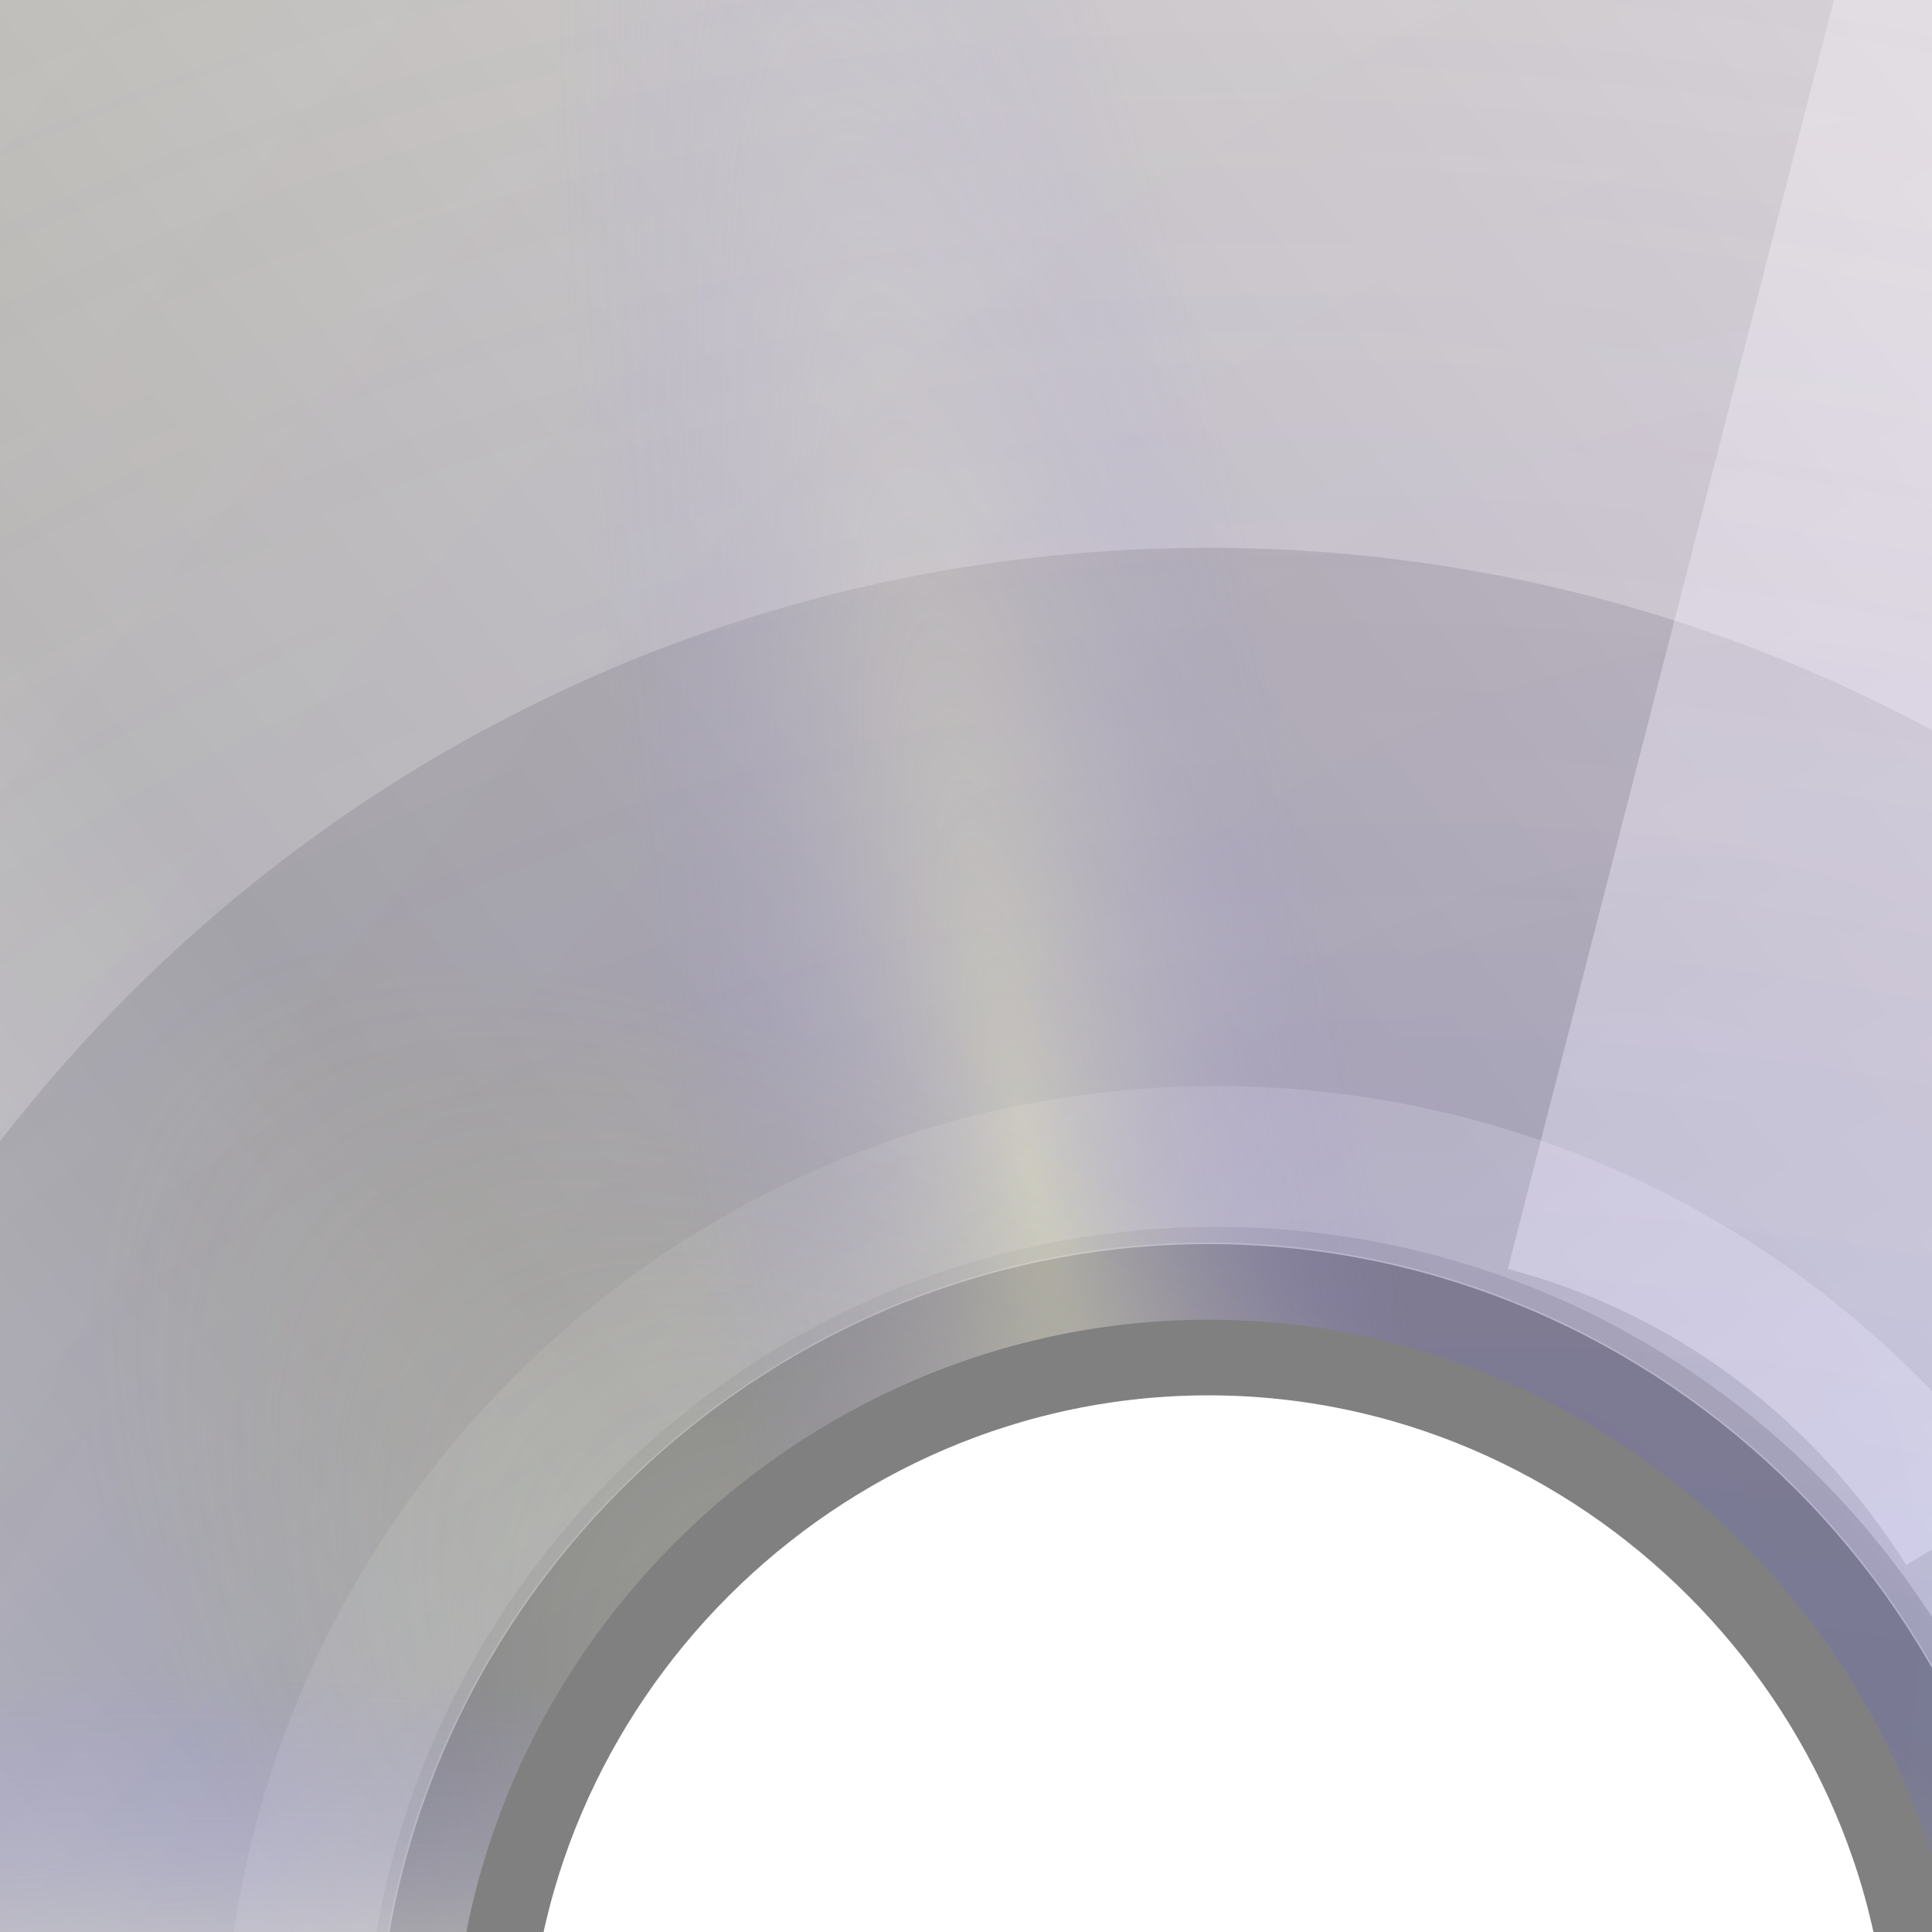
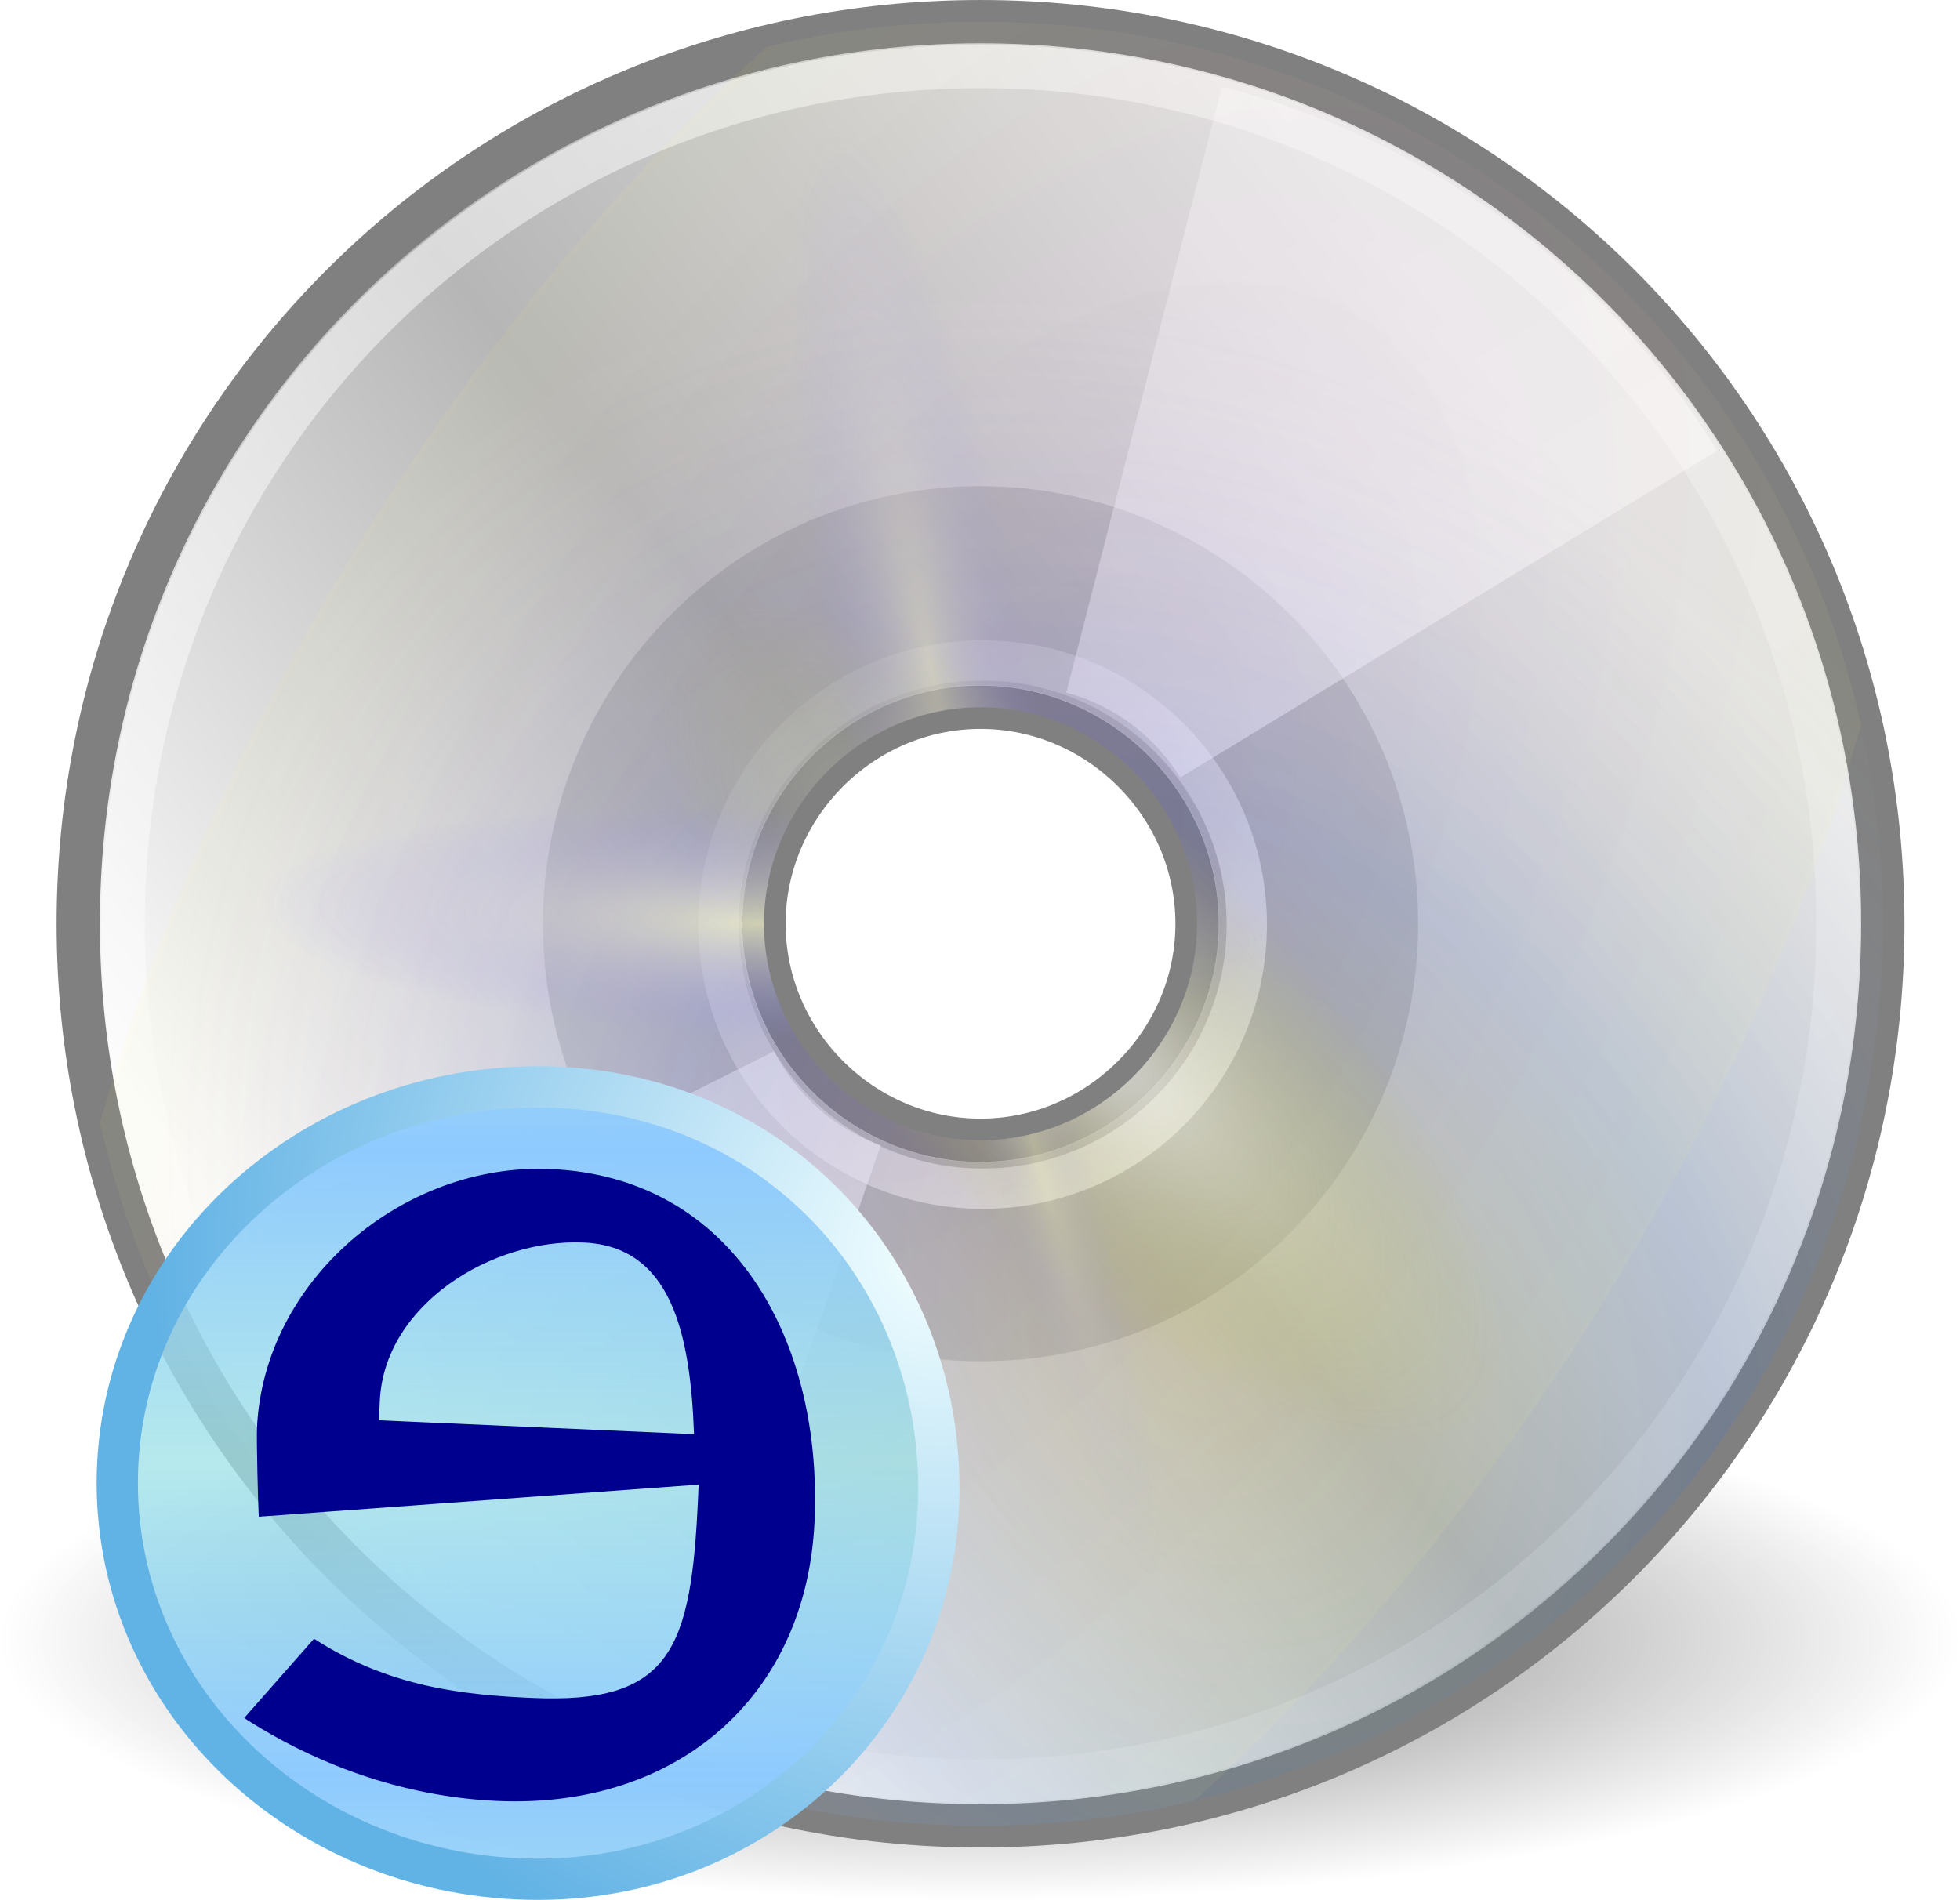
- <svg xmlns="http://www.w3.org/2000/svg" xmlns:xlink="http://www.w3.org/1999/xlink" width="48px" height="48px" id="svg3077">
+ <svg xmlns="http://www.w3.org/2000/svg" xmlns:xlink="http://www.w3.org/1999/xlink" width="170.043" height="164.862" id="svg3077" version="1.0">
  <defs id="defs3">
    <linearGradient id="linearGradient23419">
      <stop style="stop-color:#000000;stop-opacity:1;" offset="0" id="stop23421" />
      <stop style="stop-color:#000000;stop-opacity:0;" offset="1" id="stop23423" />
    </linearGradient>
    <linearGradient id="linearGradient3435" gradientUnits="userSpaceOnUse" x1="12.274" y1="32.416" x2="35.391" y2="14.203">
      <stop offset="0" style="stop-color:#ffffc8;stop-opacity:1;" id="stop3437" />
      <stop offset="1" style="stop-color:#9a91ef;stop-opacity:0;" id="stop3439" />
    </linearGradient>
    <linearGradient y2="14.203" x2="35.391" y1="32.416" x1="12.274" gradientUnits="userSpaceOnUse" id="linearGradient3421">
      <stop id="stop3423" style="stop-color:#ffffff;stop-opacity:1;" offset="0" />
      <stop id="stop3427" style="stop-color:#b8c04c;stop-opacity:0;" offset="1" />
    </linearGradient>
    <linearGradient id="linearGradient3406" gradientUnits="userSpaceOnUse" x1="12.274" y1="32.416" x2="35.391" y2="14.203">
      <stop offset="0" style="stop-color:#b307ff;stop-opacity:0.822;" id="stop3408" />
      <stop offset="1" style="stop-color:#f0ff8b;stop-opacity:0.644;" id="stop3410" />
      <stop offset="1" style="stop-color:#ffffff;stop-opacity:0;" id="stop3412" />
    </linearGradient>
    <linearGradient y2="14.203" x2="35.391" y1="32.416" x1="12.274" gradientUnits="userSpaceOnUse" id="linearGradient3394">
      <stop id="stop3396" style="stop-color:#fff307;stop-opacity:1;" offset="0" />
      <stop id="stop3398" style="stop-color:#166eff;stop-opacity:1;" offset="0.5" />
      <stop id="stop3400" style="stop-color:#ffffff;stop-opacity:0;" offset="1" />
    </linearGradient>
    <linearGradient id="linearGradient6036">
      <stop style="stop-color:#ffffff;stop-opacity:1;" offset="0" id="stop6038" />
      <stop style="stop-color:#ffffff;stop-opacity:0;" offset="1" id="stop6040" />
    </linearGradient>
    <linearGradient id="linearGradient6028">
      <stop style="stop-color:#ffffff;stop-opacity:1;" offset="0" id="stop6030" />
      <stop style="stop-color:#ffffff;stop-opacity:0;" offset="1" id="stop6032" />
    </linearGradient>
    <linearGradient id="linearGradient4236">
      <stop style="stop-color:#ffffff;stop-opacity:0.327;" offset="0" id="stop4238" />
      <stop style="stop-color:#ffffff;stop-opacity:0.604;" offset="1" id="stop4240" />
    </linearGradient>
    <linearGradient id="aigrd2" gradientUnits="userSpaceOnUse" x1="12.274" y1="32.416" x2="35.391" y2="14.203">
      <stop offset="0" style="stop-color:#FBFBFB" id="stop3043" />
      <stop offset="0.5" style="stop-color:#B6B6B6" id="stop3045" />
      <stop offset="1" style="stop-color:#E4E4E4" id="stop3047" />
    </linearGradient>
    <linearGradient id="aigrd1" gradientUnits="userSpaceOnUse" x1="14.997" y1="11.188" x2="32.511" y2="34.307">
      <stop offset="0" style="stop-color:#EBEBEB" id="stop3034" />
      <stop offset="0.5" style="stop-color:#FFFFFF" id="stop3036" />
      <stop offset="1" style="stop-color:#EBEBEB" id="stop3038" />
    </linearGradient>
    <linearGradient xlink:href="#aigrd1" id="linearGradient3912" gradientUnits="userSpaceOnUse" x1="14.997" y1="11.188" x2="32.511" y2="34.307" gradientTransform="matrix(1.190476,0,0,1.190476,-4.224424,-2.5)" />
    <linearGradient xlink:href="#linearGradient4236" id="linearGradient4222" x1="21.125" y1="14.625" x2="29" y2="28" gradientUnits="userSpaceOnUse" gradientTransform="matrix(1.25,0,0,1.25,-5.652995,-2.604165)" />
    <linearGradient xlink:href="#linearGradient4236" id="linearGradient4224" x1="21.125" y1="14.625" x2="29" y2="28" gradientUnits="userSpaceOnUse" gradientTransform="matrix(1.25,0,0,1.25,-5.652995,-2.604165)" />
    <linearGradient xlink:href="#aigrd2" id="linearGradient4242" gradientUnits="userSpaceOnUse" gradientTransform="matrix(1.190476,0,0,1.190476,-4.224424,-2.500001)" x1="12.274" y1="32.416" x2="35.391" y2="14.203" />
    <linearGradient xlink:href="#linearGradient6028" id="linearGradient6034" x1="28.703" y1="31.495" x2="17.743" y2="18.367" gradientUnits="userSpaceOnUse" />
    <linearGradient xlink:href="#linearGradient6036" id="linearGradient6042" x1="10.502" y1="3.61" x2="48.799" y2="54.698" gradientUnits="userSpaceOnUse" />
    <radialGradient gradientTransform="matrix(0.848684,0.95802,-0.782119,0.692834,18.69147,-20.52578)" gradientUnits="userSpaceOnUse" r="21.333" fy="27.569" fx="37.751" cy="27.569" cx="37.751" id="radialGradient3392" xlink:href="#linearGradient3394" />
    <radialGradient r="21.333" fy="48.238" fx="53.557" cy="48.238" cx="53.557" gradientTransform="matrix(0.15845,-0.158988,0.432907,0.431441,-2.723645,15.00107)" gradientUnits="userSpaceOnUse" id="radialGradient3429" xlink:href="#linearGradient3421" />
    <radialGradient r="21.333" fy="33.378" fx="16.885" cy="33.378" cx="16.885" gradientTransform="matrix(5.184267e-3,-0.12286,0.544548,2.297824e-2,0.957234,26.30756)" gradientUnits="userSpaceOnUse" id="radialGradient3433" xlink:href="#linearGradient3435" />
-     <radialGradient r="21.333" fy="21.618" fx="35.511" cy="21.618" cx="35.511" gradientTransform="matrix(0.105916,-1.914240e-2,0.104789,0.579807,17.13693,7.115158)" gradientUnits="userSpaceOnUse" id="radialGradient3443" xlink:href="#linearGradient3435" />
-     <radialGradient gradientTransform="matrix(-5.048220e-2,1.387847e-2,-0.12844,-0.467196,35.41257,39.44172)" r="21.333" fy="23.914" fx="133.841" cy="23.914" cx="133.841" gradientUnits="userSpaceOnUse" id="radialGradient3447" xlink:href="#linearGradient3435" />
+     <radialGradient r="21.333" fy="21.618" fx="35.511" cy="21.618" cx="35.511" gradientTransform="matrix(0.105916,-1.91424e-2,0.104789,0.579807,17.13693,7.115158)" gradientUnits="userSpaceOnUse" id="radialGradient3443" xlink:href="#linearGradient3435" />
+     <radialGradient gradientTransform="matrix(-5.04822e-2,1.387847e-2,-0.12844,-0.467196,35.41257,39.44172)" r="21.333" fy="23.914" fx="133.841" cy="23.914" cx="133.841" gradientUnits="userSpaceOnUse" id="radialGradient3447" xlink:href="#linearGradient3435" />
    <radialGradient r="21.333" fy="38.807" fx="26.138" cy="38.807" cx="26.138" gradientTransform="matrix(0.769501,-1.2425,0.6703,0.415141,-21.77857,41.36563)" gradientUnits="userSpaceOnUse" id="radialGradient3449" xlink:href="#linearGradient3406" />
    <linearGradient xlink:href="#aigrd1" id="linearGradient23343" gradientUnits="userSpaceOnUse" gradientTransform="matrix(1.190476,0,0,1.190476,-4.224424,-2.5)" x1="14.997" y1="11.188" x2="32.511" y2="34.307" />
    <linearGradient xlink:href="#aigrd2" id="linearGradient23345" gradientUnits="userSpaceOnUse" gradientTransform="matrix(1.190476,0,0,1.190476,-4.224424,-2.500001)" x1="12.274" y1="32.416" x2="35.391" y2="14.203" />
    <linearGradient xlink:href="#linearGradient4236" id="linearGradient23347" gradientUnits="userSpaceOnUse" gradientTransform="matrix(1.25,0,0,1.25,-5.652995,-2.604165)" x1="21.125" y1="14.625" x2="29" y2="28" />
    <linearGradient xlink:href="#linearGradient4236" id="linearGradient23349" gradientUnits="userSpaceOnUse" gradientTransform="matrix(1.25,0,0,1.25,-5.652995,-2.604165)" x1="21.125" y1="14.625" x2="29" y2="28" />
    <linearGradient xlink:href="#linearGradient6036" id="linearGradient23351" gradientUnits="userSpaceOnUse" x1="10.502" y1="3.61" x2="48.799" y2="54.698" />
    <linearGradient xlink:href="#linearGradient6028" id="linearGradient23353" gradientUnits="userSpaceOnUse" x1="28.703" y1="31.495" x2="17.743" y2="18.367" />
    <radialGradient xlink:href="#linearGradient3394" id="radialGradient23355" gradientUnits="userSpaceOnUse" gradientTransform="matrix(0.848684,0.95802,-0.782119,0.692834,18.69147,-20.52578)" cx="37.751" cy="27.569" fx="37.751" fy="27.569" r="21.333" />
    <radialGradient xlink:href="#linearGradient3406" id="radialGradient23357" gradientUnits="userSpaceOnUse" gradientTransform="matrix(0.769501,-1.2425,0.6703,0.415141,-21.77857,41.36563)" cx="26.138" cy="38.807" fx="26.138" fy="38.807" r="21.333" />
    <radialGradient xlink:href="#linearGradient3421" id="radialGradient23359" gradientUnits="userSpaceOnUse" gradientTransform="matrix(0.15845,-0.158988,0.432907,0.431441,-2.723645,15.00107)" cx="53.557" cy="48.238" fx="53.557" fy="48.238" r="21.333" />
    <radialGradient xlink:href="#linearGradient3435" id="radialGradient23361" gradientUnits="userSpaceOnUse" gradientTransform="matrix(5.184267e-3,-0.12286,0.544548,2.297824e-2,0.957234,26.30756)" cx="16.885" cy="33.378" fx="16.885" fy="33.378" r="21.333" />
    <radialGradient xlink:href="#linearGradient3435" id="radialGradient23363" gradientUnits="userSpaceOnUse" gradientTransform="matrix(0.105916,-1.91424e-2,0.104789,0.579807,17.13693,7.115158)" cx="35.511" cy="21.618" fx="35.511" fy="21.618" r="21.333" />
    <radialGradient xlink:href="#linearGradient3435" id="radialGradient23365" gradientUnits="userSpaceOnUse" gradientTransform="matrix(-5.04822e-2,1.387847e-2,-0.12844,-0.467196,35.41257,39.44172)" cx="133.841" cy="23.914" fx="133.841" fy="23.914" r="21.333" />
    <radialGradient xlink:href="#linearGradient3435" id="radialGradient23368" gradientUnits="userSpaceOnUse" gradientTransform="matrix(-5.04822e-2,1.387847e-2,-0.12844,-0.467196,35.41257,39.44172)" cx="133.841" cy="23.914" fx="133.841" fy="23.914" r="21.333" />
    <radialGradient xlink:href="#linearGradient3435" id="radialGradient23371" gradientUnits="userSpaceOnUse" gradientTransform="matrix(0.105916,-1.91424e-2,0.104789,0.579807,-39.61307,-25.13484)" cx="35.511" cy="21.618" fx="35.511" fy="21.618" r="21.333" />
    <radialGradient xlink:href="#linearGradient3435" id="radialGradient23374" gradientUnits="userSpaceOnUse" gradientTransform="matrix(5.184267e-3,-0.12286,0.544548,2.297824e-2,-55.79277,-5.94244)" cx="16.885" cy="33.378" fx="16.885" fy="33.378" r="21.333" />
    <radialGradient xlink:href="#linearGradient3421" id="radialGradient23377" gradientUnits="userSpaceOnUse" gradientTransform="matrix(0.15845,-0.158988,0.432907,0.431441,-59.47364,-17.24893)" cx="53.557" cy="48.238" fx="53.557" fy="48.238" r="21.333" />
    <radialGradient xlink:href="#linearGradient3406" id="radialGradient23380" gradientUnits="userSpaceOnUse" gradientTransform="matrix(0.769501,-1.2425,0.6703,0.415141,-78.52857,9.11563)" cx="26.138" cy="38.807" fx="26.138" fy="38.807" r="21.333" />
    <radialGradient xlink:href="#linearGradient3394" id="radialGradient23383" gradientUnits="userSpaceOnUse" gradientTransform="matrix(0.848684,0.95802,-0.782119,0.692834,-38.05853,-52.77578)" cx="37.751" cy="27.569" fx="37.751" fy="27.569" r="21.333" />
    <linearGradient xlink:href="#linearGradient6036" id="linearGradient23387" gradientUnits="userSpaceOnUse" x1="10.502" y1="3.61" x2="48.799" y2="54.698" gradientTransform="translate(-56.75,-32.25)" />
    <linearGradient xlink:href="#linearGradient4236" id="linearGradient23390" gradientUnits="userSpaceOnUse" gradientTransform="matrix(1.25,0,0,1.25,-62.40299,-34.85417)" x1="21.125" y1="14.625" x2="29" y2="28" />
    <linearGradient xlink:href="#linearGradient4236" id="linearGradient23393" gradientUnits="userSpaceOnUse" gradientTransform="matrix(1.25,0,0,1.25,-62.40299,-34.85417)" x1="21.125" y1="14.625" x2="29" y2="28" />
    <linearGradient xlink:href="#aigrd2" id="linearGradient23397" gradientUnits="userSpaceOnUse" gradientTransform="matrix(1.190476,0,0,1.190476,-60.97442,-34.75)" x1="12.274" y1="32.416" x2="35.391" y2="14.203" />
    <linearGradient xlink:href="#aigrd1" id="linearGradient23400" gradientUnits="userSpaceOnUse" gradientTransform="matrix(1.190476,0,0,1.190476,-60.97442,-34.75)" x1="14.997" y1="11.188" x2="32.511" y2="34.307" />
    <radialGradient xlink:href="#linearGradient23419" id="radialGradient23425" cx="23.335" cy="41.636" fx="23.335" fy="41.636" r="22.627" gradientTransform="matrix(1,0,0,0.25,0,31.22703)" gradientUnits="userSpaceOnUse" />
    <radialGradient r="115.564" fy="41.626" fx="431.606" cy="41.626" cx="431.606" spreadMethod="pad" gradientTransform="matrix(1.017262,0,0,0.9830305,20.23285,-11.79904)" gradientUnits="userSpaceOnUse" id="radialGradient2423" xlink:href="#linearGradient675" />
    <linearGradient gradientUnits="userSpaceOnUse" gradientTransform="matrix(1.017262,0,0,0.9830305,20.23285,-11.79904)" y2="25.877" x2="375.66" y1="73.084" x1="375.66" spreadMethod="reflect" id="linearGradient2421" xlink:href="#linearGradient619" />
    <radialGradient spreadMethod="reflect" gradientUnits="objectBoundingBox" fy="-0.268" fx="-1.112" r="1.894" cy="-0.268" cx="-1.112" id="radialGradient629" xlink:href="#linearGradient619" />
    <radialGradient spreadMethod="reflect" gradientUnits="objectBoundingBox" fy="-0.335" fx="-2.484" r="2.367" cy="-0.335" cx="-2.484" id="radialGradient628" xlink:href="#linearGradient619" />
    <radialGradient fy="-24.193" fx="504.368" r="86.603" cy="-24.193" cx="504.368" id="radialGradient627" xlink:href="#linearGradient675" />
    <radialGradient spreadMethod="pad" gradientTransform="matrix(1.473421,0,0,0.6786925,20.23285,-11.79904)" gradientUnits="userSpaceOnUse" fy="59.944" fx="193.088" r="173.557" cy="59.944" cx="193.088" id="radialGradient626" xlink:href="#linearGradient675" />
    <linearGradient id="linearGradient625" xlink:href="#linearGradient630" />
    <linearGradient id="linearGradient624" xlink:href="#linearGradient630" />
    <linearGradient spreadMethod="reflect" y2="0.797" x2="0.508" y1="0.312" x1="0.492" id="linearGradient623" xlink:href="#linearGradient619" />
    <linearGradient gradientUnits="userSpaceOnUse" gradientTransform="matrix(1.473421,0,0,0.6786925,20.23285,-11.79904)" spreadMethod="reflect" y2="36.291" x2="109.068" y1="107.188" x1="109.068" id="linearGradient622" xlink:href="#linearGradient619" />
    <linearGradient id="linearGradient619">
      <stop id="stop620" offset="0" style="stop-color:#9ee2e7;stop-opacity:0.761;" />
      <stop id="stop621" offset="1" style="stop-color:#8fcaff;stop-opacity:1;" />
    </linearGradient>
    <linearGradient id="linearGradient630">
      <stop id="stop631" offset="0" style="stop-color:#000000;stop-opacity:1;" />
      <stop id="stop632" offset="1" style="stop-color:#ffffff;stop-opacity:1;" />
    </linearGradient>
    <linearGradient id="linearGradient675">
      <stop id="stop676" offset="0" style="stop-color:#f3ffff;stop-opacity:1;" />
      <stop id="stop677" offset="1" style="stop-color:#61b2e5;stop-opacity:1;" />
    </linearGradient>
    <linearGradient xlink:href="#linearGradient619" id="linearGradient2878" gradientUnits="userSpaceOnUse" gradientTransform="matrix(1.017262,0,0,0.9830305,103.6714,-389.3941)" spreadMethod="reflect" x1="375.66" y1="73.084" x2="375.66" y2="25.877" />
    <radialGradient xlink:href="#linearGradient675" id="radialGradient2880" gradientUnits="userSpaceOnUse" gradientTransform="matrix(1.017262,0,0,0.9830305,103.6714,-389.3941)" spreadMethod="pad" cx="431.606" cy="41.626" fx="431.606" fy="41.626" r="115.564" />
    <linearGradient xlink:href="#linearGradient619" id="linearGradient2886" gradientUnits="userSpaceOnUse" gradientTransform="matrix(1.017262,0,0,0.9830305,103.6714,-389.3941)" spreadMethod="reflect" x1="375.66" y1="73.084" x2="375.66" y2="25.877" />
    <radialGradient xlink:href="#linearGradient675" id="radialGradient2888" gradientUnits="userSpaceOnUse" gradientTransform="matrix(1.017262,0,0,0.9830305,103.6714,-389.3941)" spreadMethod="pad" cx="431.606" cy="41.626" fx="431.606" fy="41.626" r="115.564" />
    <radialGradient xlink:href="#linearGradient3435" id="radialGradient2897" gradientUnits="userSpaceOnUse" gradientTransform="matrix(-5.04822e-2,1.387847e-2,-0.12844,-0.467196,35.41257,39.44172)" cx="133.841" cy="23.914" fx="133.841" fy="23.914" r="21.333" />
    <radialGradient xlink:href="#linearGradient23419" id="radialGradient2916" gradientUnits="userSpaceOnUse" gradientTransform="matrix(1,0,0,0.25,0,31.22703)" cx="23.335" cy="41.636" fx="23.335" fy="41.636" r="22.627" />
    <linearGradient xlink:href="#aigrd1" id="linearGradient2918" gradientUnits="userSpaceOnUse" gradientTransform="matrix(1.190476,0,0,1.190476,-60.97442,-34.75)" x1="14.997" y1="11.188" x2="32.511" y2="34.307" />
    <linearGradient xlink:href="#aigrd2" id="linearGradient2920" gradientUnits="userSpaceOnUse" gradientTransform="matrix(1.190476,0,0,1.190476,-60.97442,-34.75)" x1="12.274" y1="32.416" x2="35.391" y2="14.203" />
    <linearGradient xlink:href="#linearGradient4236" id="linearGradient2922" gradientUnits="userSpaceOnUse" gradientTransform="matrix(1.25,0,0,1.25,-62.40299,-34.85417)" x1="21.125" y1="14.625" x2="29" y2="28" />
    <linearGradient xlink:href="#linearGradient4236" id="linearGradient2924" gradientUnits="userSpaceOnUse" gradientTransform="matrix(1.25,0,0,1.25,-62.40299,-34.85417)" x1="21.125" y1="14.625" x2="29" y2="28" />
    <linearGradient xlink:href="#linearGradient6036" id="linearGradient2926" gradientUnits="userSpaceOnUse" gradientTransform="translate(-56.75,-32.25)" x1="10.502" y1="3.61" x2="48.799" y2="54.698" />
    <linearGradient xlink:href="#linearGradient6028" id="linearGradient2928" gradientUnits="userSpaceOnUse" x1="28.703" y1="31.495" x2="17.743" y2="18.367" />
    <radialGradient xlink:href="#linearGradient3394" id="radialGradient2930" gradientUnits="userSpaceOnUse" gradientTransform="matrix(0.848684,0.95802,-0.782119,0.692834,-38.05853,-52.77578)" cx="37.751" cy="27.569" fx="37.751" fy="27.569" r="21.333" />
    <radialGradient xlink:href="#linearGradient3406" id="radialGradient2932" gradientUnits="userSpaceOnUse" gradientTransform="matrix(0.769501,-1.2425,0.6703,0.415141,-78.52857,9.11563)" cx="26.138" cy="38.807" fx="26.138" fy="38.807" r="21.333" />
    <radialGradient xlink:href="#linearGradient3421" id="radialGradient2934" gradientUnits="userSpaceOnUse" gradientTransform="matrix(0.15845,-0.158988,0.432907,0.431441,-59.47364,-17.24893)" cx="53.557" cy="48.238" fx="53.557" fy="48.238" r="21.333" />
    <radialGradient xlink:href="#linearGradient3435" id="radialGradient2936" gradientUnits="userSpaceOnUse" gradientTransform="matrix(5.184267e-3,-0.12286,0.544548,2.297824e-2,-55.79277,-5.94244)" cx="16.885" cy="33.378" fx="16.885" fy="33.378" r="21.333" />
    <radialGradient xlink:href="#linearGradient3435" id="radialGradient2938" gradientUnits="userSpaceOnUse" gradientTransform="matrix(0.105916,-1.91424e-2,0.104789,0.579807,-39.61307,-25.13484)" cx="35.511" cy="21.618" fx="35.511" fy="21.618" r="21.333" />
    <radialGradient xlink:href="#linearGradient3435" id="radialGradient2940" gradientUnits="userSpaceOnUse" gradientTransform="matrix(-5.04822e-2,1.387847e-2,-0.12844,-0.467196,35.41257,39.44172)" cx="133.841" cy="23.914" fx="133.841" fy="23.914" r="21.333" />
    <linearGradient xlink:href="#linearGradient619" id="linearGradient3034" gradientUnits="userSpaceOnUse" gradientTransform="matrix(1.017262,0,0,0.9830305,103.6714,-389.3941)" spreadMethod="reflect" x1="375.66" y1="73.084" x2="375.66" y2="25.877" />
    <radialGradient xlink:href="#linearGradient675" id="radialGradient3036" gradientUnits="userSpaceOnUse" gradientTransform="matrix(1.017262,0,0,0.9830305,103.6714,-389.3941)" spreadMethod="pad" cx="431.606" cy="41.626" fx="431.606" fy="41.626" r="115.564" />
    <radialGradient xlink:href="#linearGradient23419" id="radialGradient3038" gradientUnits="userSpaceOnUse" gradientTransform="matrix(1,0,0,0.25,0,31.22703)" cx="23.335" cy="41.636" fx="23.335" fy="41.636" r="22.627" />
    <linearGradient xlink:href="#aigrd1" id="linearGradient3040" gradientUnits="userSpaceOnUse" gradientTransform="matrix(1.190476,0,0,1.190476,-60.97442,-34.75)" x1="14.997" y1="11.188" x2="32.511" y2="34.307" />
    <linearGradient xlink:href="#aigrd2" id="linearGradient3042" gradientUnits="userSpaceOnUse" gradientTransform="matrix(1.190476,0,0,1.190476,-60.97442,-34.75)" x1="12.274" y1="32.416" x2="35.391" y2="14.203" />
    <linearGradient xlink:href="#linearGradient4236" id="linearGradient3044" gradientUnits="userSpaceOnUse" gradientTransform="matrix(1.25,0,0,1.25,-62.40299,-34.85417)" x1="21.125" y1="14.625" x2="29" y2="28" />
    <linearGradient xlink:href="#linearGradient4236" id="linearGradient3046" gradientUnits="userSpaceOnUse" gradientTransform="matrix(1.25,0,0,1.25,-62.40299,-34.85417)" x1="21.125" y1="14.625" x2="29" y2="28" />
    <linearGradient xlink:href="#linearGradient6036" id="linearGradient3048" gradientUnits="userSpaceOnUse" gradientTransform="translate(-56.75,-32.25)" x1="10.502" y1="3.61" x2="48.799" y2="54.698" />
    <linearGradient xlink:href="#linearGradient6028" id="linearGradient3050" gradientUnits="userSpaceOnUse" x1="28.703" y1="31.495" x2="17.743" y2="18.367" />
    <radialGradient xlink:href="#linearGradient3394" id="radialGradient3052" gradientUnits="userSpaceOnUse" gradientTransform="matrix(0.848684,0.95802,-0.782119,0.692834,-38.05853,-52.77578)" cx="37.751" cy="27.569" fx="37.751" fy="27.569" r="21.333" />
    <radialGradient xlink:href="#linearGradient3406" id="radialGradient3054" gradientUnits="userSpaceOnUse" gradientTransform="matrix(0.769501,-1.2425,0.6703,0.415141,-78.52857,9.11563)" cx="26.138" cy="38.807" fx="26.138" fy="38.807" r="21.333" />
    <radialGradient xlink:href="#linearGradient3421" id="radialGradient3056" gradientUnits="userSpaceOnUse" gradientTransform="matrix(0.15845,-0.158988,0.432907,0.431441,-59.47364,-17.24893)" cx="53.557" cy="48.238" fx="53.557" fy="48.238" r="21.333" />
    <radialGradient xlink:href="#linearGradient3435" id="radialGradient3058" gradientUnits="userSpaceOnUse" gradientTransform="matrix(5.184267e-3,-0.12286,0.544548,2.297824e-2,-55.79277,-5.94244)" cx="16.885" cy="33.378" fx="16.885" fy="33.378" r="21.333" />
    <radialGradient xlink:href="#linearGradient3435" id="radialGradient3060" gradientUnits="userSpaceOnUse" gradientTransform="matrix(0.105916,-1.91424e-2,0.104789,0.579807,-39.61307,-25.13484)" cx="35.511" cy="21.618" fx="35.511" fy="21.618" r="21.333" />
    <radialGradient xlink:href="#linearGradient3435" id="radialGradient3062" gradientUnits="userSpaceOnUse" gradientTransform="matrix(-5.04822e-2,1.387847e-2,-0.12844,-0.467196,35.41257,39.44172)" cx="133.841" cy="23.914" fx="133.841" fy="23.914" r="21.333" />
  </defs>
-   <g id="layer1">
+   <g id="layer1" transform="translate(55.04289,28.58333)">
    <g id="g2899" transform="matrix(3.757445,0,0,3.757445,151.7778,78.81698)">
      <path transform="matrix(1,0,0,1.066291,-55.75,-35.13511)" d="M 45.962,41.636 A 22.627,5.657 0 1 1 0.707,41.636 A 22.627,5.657 0 1 1 45.962,41.636 z" id="path23417" style="opacity:0.55;fill:url(#radialGradient3038);fill-opacity:1;fill-rule:evenodd;stroke:none;stroke-width:2;stroke-linecap:butt;stroke-linejoin:miter;marker:none;marker-start:none;marker-mid:none;marker-end:none;stroke-miterlimit:4;stroke-dasharray:none;stroke-dashoffset:0;stroke-opacity:1;visibility:visible;display:inline;overflow:visible" />
      <path style="fill:url(#linearGradient3040);fill-rule:nonzero;stroke:none;stroke-miterlimit:4" d="M -32.403,-28.083 C -43.951,-28.083 -53.236,-18.798 -53.236,-7.25 C -53.236,4.298 -43.951,13.583 -32.403,13.583 C -20.855,13.583 -11.57,4.298 -11.57,-7.25 C -11.57,-18.798 -20.855,-28.083 -32.403,-28.083 L -32.403,-28.083 z M -32.403,-2.25 C -35.141,-2.25 -37.403,-4.512 -37.403,-7.25 C -37.403,-9.988 -35.141,-12.25 -32.403,-12.25 C -29.665,-12.25 -27.403,-9.988 -27.403,-7.25 C -27.403,-4.512 -29.665,-2.25 -32.403,-2.25 z" id="path3040" />
      <path style="fill:url(#linearGradient3042);fill-rule:nonzero;stroke:#808080;stroke-miterlimit:4;stroke-opacity:1" d="M -32.403,-28.083 C -43.951,-28.083 -53.236,-18.798 -53.236,-7.25 C -53.236,4.298 -43.951,13.583 -32.403,13.583 C -20.855,13.583 -11.57,4.298 -11.57,-7.25 C -11.57,-18.798 -20.855,-28.083 -32.403,-28.083 L -32.403,-28.083 z M -32.403,-2.25 C -35.141,-2.25 -37.403,-4.512 -37.403,-7.25 C -37.403,-9.988 -35.141,-12.25 -32.403,-12.25 C -29.665,-12.25 -27.403,-9.988 -27.403,-7.25 C -27.403,-4.512 -29.665,-2.25 -32.403,-2.25 z" id="path3049" />
      <path style="opacity:0.11;fill-rule:nonzero;stroke:none;stroke-miterlimit:4" d="M -32.403,-17.354 C -38.046,-17.354 -42.507,-12.761 -42.507,-7.25 C -42.507,-1.607 -37.914,2.854 -32.403,2.854 C -26.76,2.854 -22.299,-1.739 -22.299,-7.25 C -22.299,-12.893 -26.892,-17.354 -32.403,-17.354 L -32.403,-17.354 z M -32.403,-1.739 C -35.421,-1.739 -37.914,-4.232 -37.914,-7.25 C -37.914,-10.268 -35.421,-12.761 -32.403,-12.761 C -29.385,-12.761 -26.892,-10.268 -26.892,-7.25 C -26.892,-4.232 -29.385,-1.739 -32.403,-1.739 z" id="path3051" />
      <path id="path3916" d="M -26.828,-26.581 L -30.424,-12.586 C -29.3,-12.287 -28.4,-11.591 -27.789,-10.628 L -15.397,-18.177 C -17.932,-22.307 -22.001,-25.345 -26.828,-26.581 z" style="fill:url(#linearGradient3044);fill-opacity:1;fill-rule:nonzero;stroke:none;stroke-miterlimit:4;stroke-opacity:1" />
      <path style="fill:url(#linearGradient3046);fill-opacity:1;fill-rule:nonzero;stroke:none;stroke-miterlimit:4;stroke-opacity:1" d="M -39.442,11.516 L -34.707,-2.135 C -35.803,-2.526 -36.642,-3.294 -37.172,-4.304 L -50.143,2.201 C -47.956,6.525 -44.151,9.887 -39.442,11.516 z" id="path4214" />
      <path id="path5264" d="M -32.403,-27.048 C -43.377,-27.048 -52.201,-18.224 -52.201,-7.25 C -52.201,3.724 -43.377,12.548 -32.403,12.548 C -21.429,12.548 -12.605,3.724 -12.605,-7.25 C -12.605,-18.224 -21.429,-27.048 -32.403,-27.048 L -32.403,-27.048 z" style="opacity:0.546;fill:none;fill-rule:nonzero;stroke:url(#linearGradient3048);stroke-miterlimit:4;stroke-opacity:1" />
      <path transform="translate(-56.66161,-32.16161)" d="M 30.406,24.931 A 6.099,6.099 0 1 1 18.208,24.931 A 6.099,6.099 0 1 1 30.406,24.931 z" id="path6026" style="opacity:0.672;fill:none;fill-opacity:0.316;fill-rule:nonzero;stroke:url(#linearGradient3050);stroke-width:0.931;stroke-linecap:butt;stroke-linejoin:miter;marker:none;marker-start:none;marker-mid:none;marker-end:none;stroke-miterlimit:4;stroke-dashoffset:0;stroke-opacity:1;visibility:visible;display:inline;overflow:visible" />
      <path id="path3390" d="M -32.403,-28.083 C -43.951,-28.083 -53.236,-18.798 -53.236,-7.25 C -53.236,4.298 -43.951,13.583 -32.403,13.583 C -20.855,13.583 -11.57,4.298 -11.57,-7.25 C -11.57,-18.798 -20.855,-28.083 -32.403,-28.083 L -32.403,-28.083 z M -32.403,-2.25 C -35.141,-2.25 -37.403,-4.512 -37.403,-7.25 C -37.403,-9.988 -35.141,-12.25 -32.403,-12.25 C -29.665,-12.25 -27.403,-9.988 -27.403,-7.25 C -27.403,-4.512 -29.665,-2.25 -32.403,-2.25 z" style="opacity:0.114;fill:url(#radialGradient3052);fill-opacity:1;fill-rule:nonzero;stroke:none;stroke-miterlimit:4;stroke-opacity:1" />
      <path style="opacity:0.097;fill:url(#radialGradient3054);fill-opacity:1;fill-rule:nonzero;stroke:none;stroke-miterlimit:4;stroke-opacity:1" d="M -32.403,-28.083 C -43.951,-28.083 -53.236,-18.798 -53.236,-7.25 C -53.236,4.298 -43.951,13.583 -32.403,13.583 C -20.855,13.583 -11.57,4.298 -11.57,-7.25 C -11.57,-18.798 -20.855,-28.083 -32.403,-28.083 L -32.403,-28.083 z M -32.403,-2.25 C -35.141,-2.25 -37.403,-4.512 -37.403,-7.25 C -37.403,-9.988 -35.141,-12.25 -32.403,-12.25 C -29.665,-12.25 -27.403,-9.988 -27.403,-7.25 C -27.403,-4.512 -29.665,-2.25 -32.403,-2.25 z" id="path3404" />
      <path id="path3419" d="M -32.403,-28.083 C -43.951,-28.083 -53.236,-18.798 -53.236,-7.25 C -53.236,4.298 -43.951,13.583 -32.403,13.583 C -20.855,13.583 -11.57,4.298 -11.57,-7.25 C -11.57,-18.798 -20.855,-28.083 -32.403,-28.083 L -32.403,-28.083 z M -32.403,-2.25 C -35.141,-2.25 -37.403,-4.512 -37.403,-7.25 C -37.403,-9.988 -35.141,-12.25 -32.403,-12.25 C -29.665,-12.25 -27.403,-9.988 -27.403,-7.25 C -27.403,-4.512 -29.665,-2.25 -32.403,-2.25 z" style="opacity:0.714;fill:url(#radialGradient3056);fill-opacity:1;fill-rule:nonzero;stroke:none;stroke-miterlimit:4;stroke-opacity:1" />
      <path style="opacity:0.623;fill:url(#radialGradient3058);fill-opacity:1;fill-rule:nonzero;stroke:none;stroke-miterlimit:4;stroke-opacity:1" d="M -32.403,-28.083 C -43.951,-28.083 -53.236,-18.798 -53.236,-7.25 C -53.236,4.298 -43.951,13.583 -32.403,13.583 C -20.855,13.583 -11.57,4.298 -11.57,-7.25 C -11.57,-18.798 -20.855,-28.083 -32.403,-28.083 L -32.403,-28.083 z M -32.403,-2.25 C -35.141,-2.25 -37.403,-4.512 -37.403,-7.25 C -37.403,-9.988 -35.141,-12.25 -32.403,-12.25 C -29.665,-12.25 -27.403,-9.988 -27.403,-7.25 C -27.403,-4.512 -29.665,-2.25 -32.403,-2.25 z" id="path3431" />
      <path id="path3441" d="M -32.403,-28.083 C -43.951,-28.083 -53.236,-18.798 -53.236,-7.25 C -53.236,4.298 -43.951,13.583 -32.403,13.583 C -20.855,13.583 -11.57,4.298 -11.57,-7.25 C -11.57,-18.798 -20.855,-28.083 -32.403,-28.083 L -32.403,-28.083 z M -32.403,-2.25 C -35.141,-2.25 -37.403,-4.512 -37.403,-7.25 C -37.403,-9.988 -35.141,-12.25 -32.403,-12.25 C -29.665,-12.25 -27.403,-9.988 -27.403,-7.25 C -27.403,-4.512 -29.665,-2.25 -32.403,-2.25 z" style="opacity:0.371;fill:url(#radialGradient3060);fill-opacity:1;fill-rule:nonzero;stroke:none;stroke-miterlimit:4;stroke-opacity:1" />
      <g transform="translate(-56.75,-32.25)" id="g2890">
        <path id="path3445" d="M 24.347,4.167 C 12.799,4.167 3.514,13.452 3.514,25 C 3.514,36.548 12.799,45.833 24.347,45.833 C 35.895,45.833 45.18,36.548 45.18,25 C 45.18,13.452 35.895,4.167 24.347,4.167 L 24.347,4.167 z M 24.347,30 C 21.609,30 19.347,27.738 19.347,25 C 19.347,22.262 21.609,20 24.347,20 C 27.085,20 29.347,22.262 29.347,25 C 29.347,27.738 27.085,30 24.347,30 z" style="opacity:0.234;fill:url(#radialGradient3062);fill-opacity:1;fill-rule:nonzero;stroke:none;stroke-miterlimit:4;stroke-opacity:1" />
      </g>
    </g>
    <g id="g2862" transform="matrix(3.757445,0,0,3.757445,-778.7721,394.3459)">
      <g id="g2882" transform="matrix(0.1555702,0,0,0.1555702,129.9051,-29.38728)">
        <path style="font-size:12px;fill:url(#linearGradient3034);fill-rule:evenodd;stroke:url(#radialGradient3036);stroke-width:6.125;stroke-linecap:square;stroke-dashoffset:0" d="M 542.418,-313.67 C 542.418,-281.292 516.132,-255.644 482.921,-255.644 C 448.421,-255.644 420.484,-281.957 420.484,-314.457 C 420.484,-346.957 448.421,-373.269 482.921,-373.269 C 517.379,-373.269 542.418,-346.374 542.418,-313.67 z" id="path663" />
        <path style="font-size:12px;font-weight:normal;fill:#00008f;fill-opacity:1;stroke-width:1;font-family:helvetica" d="M 459.323,-323.779 L 506.084,-321.712 C 505.535,-336.824 502.646,-349.595 489.691,-350.167 C 476.128,-350.767 460.082,-340.963 459.448,-326.613 C 459.409,-325.727 459.362,-324.664 459.323,-323.779 z M 449.686,-291.346 C 460.927,-284.105 471.982,-283.006 482.104,-282.559 C 502.549,-281.655 505.679,-289.602 506.681,-312.278 C 506.705,-312.809 506.736,-313.518 506.767,-314.227 L 441.485,-309.461 C 441.368,-311.419 441.142,-320.854 441.22,-322.626 C 442.183,-344.416 462.768,-362.047 484.833,-361.072 C 511.959,-359.873 525.155,-335.602 523.973,-308.851 C 522.822,-282.809 503.626,-266.085 476.905,-267.266 C 464.152,-267.829 451.151,-271.954 439.318,-279.577 L 449.686,-291.346 z" id="path655" />
      </g>
    </g>
  </g>
</svg>
